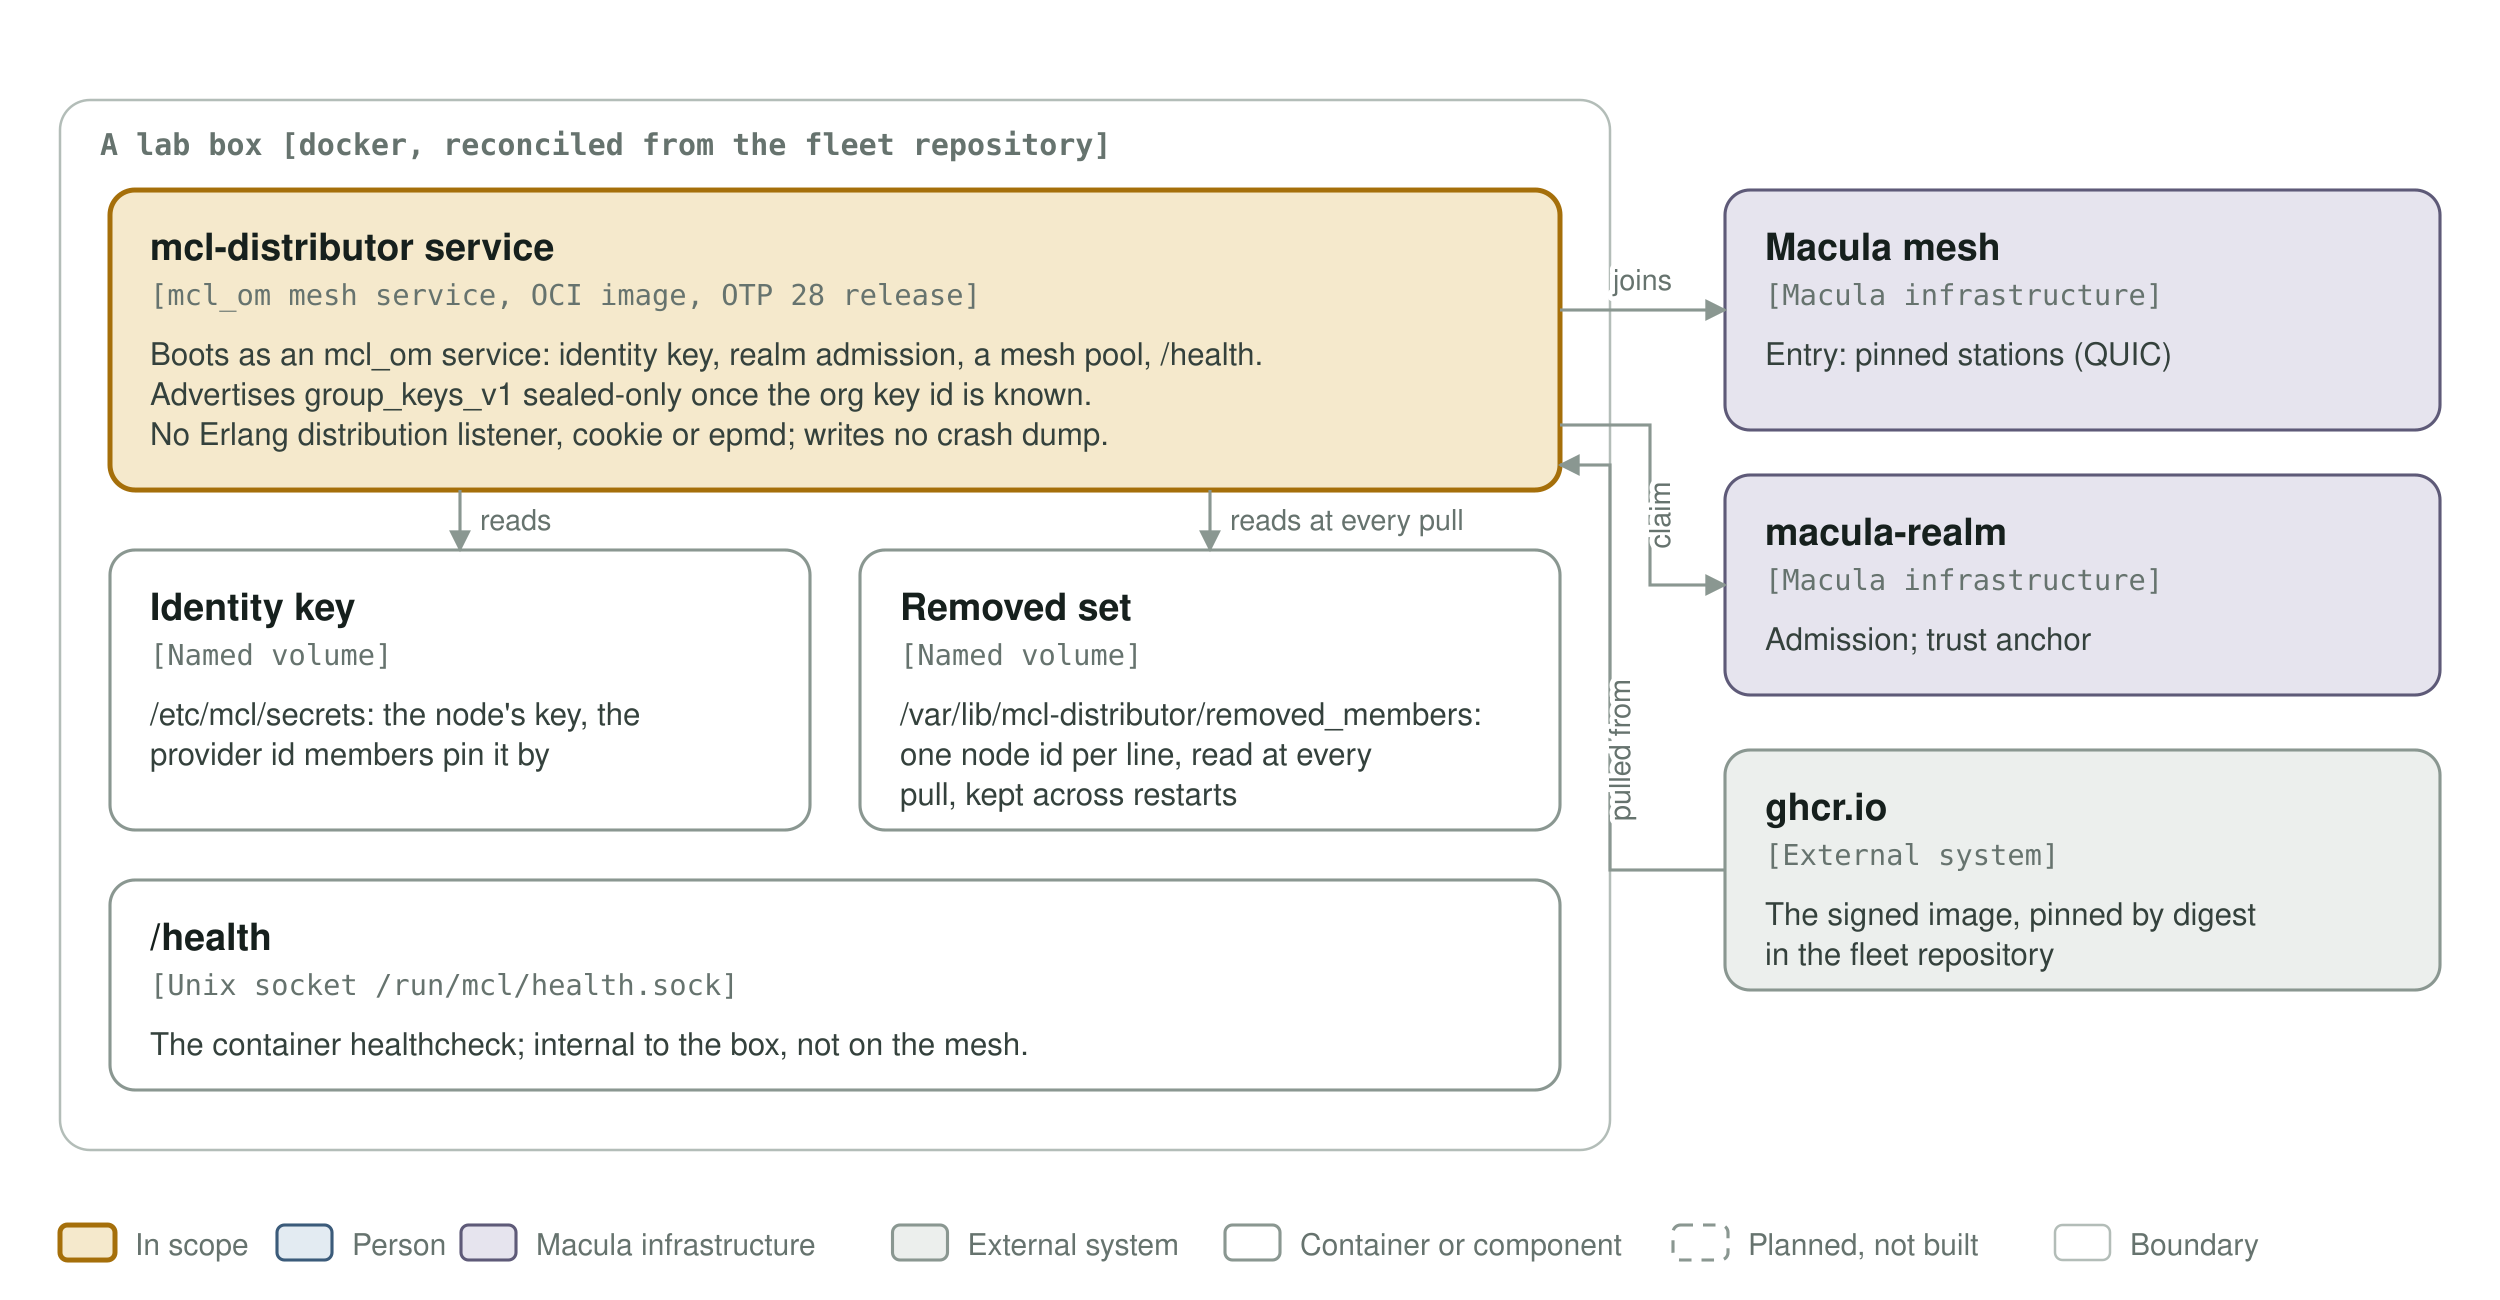
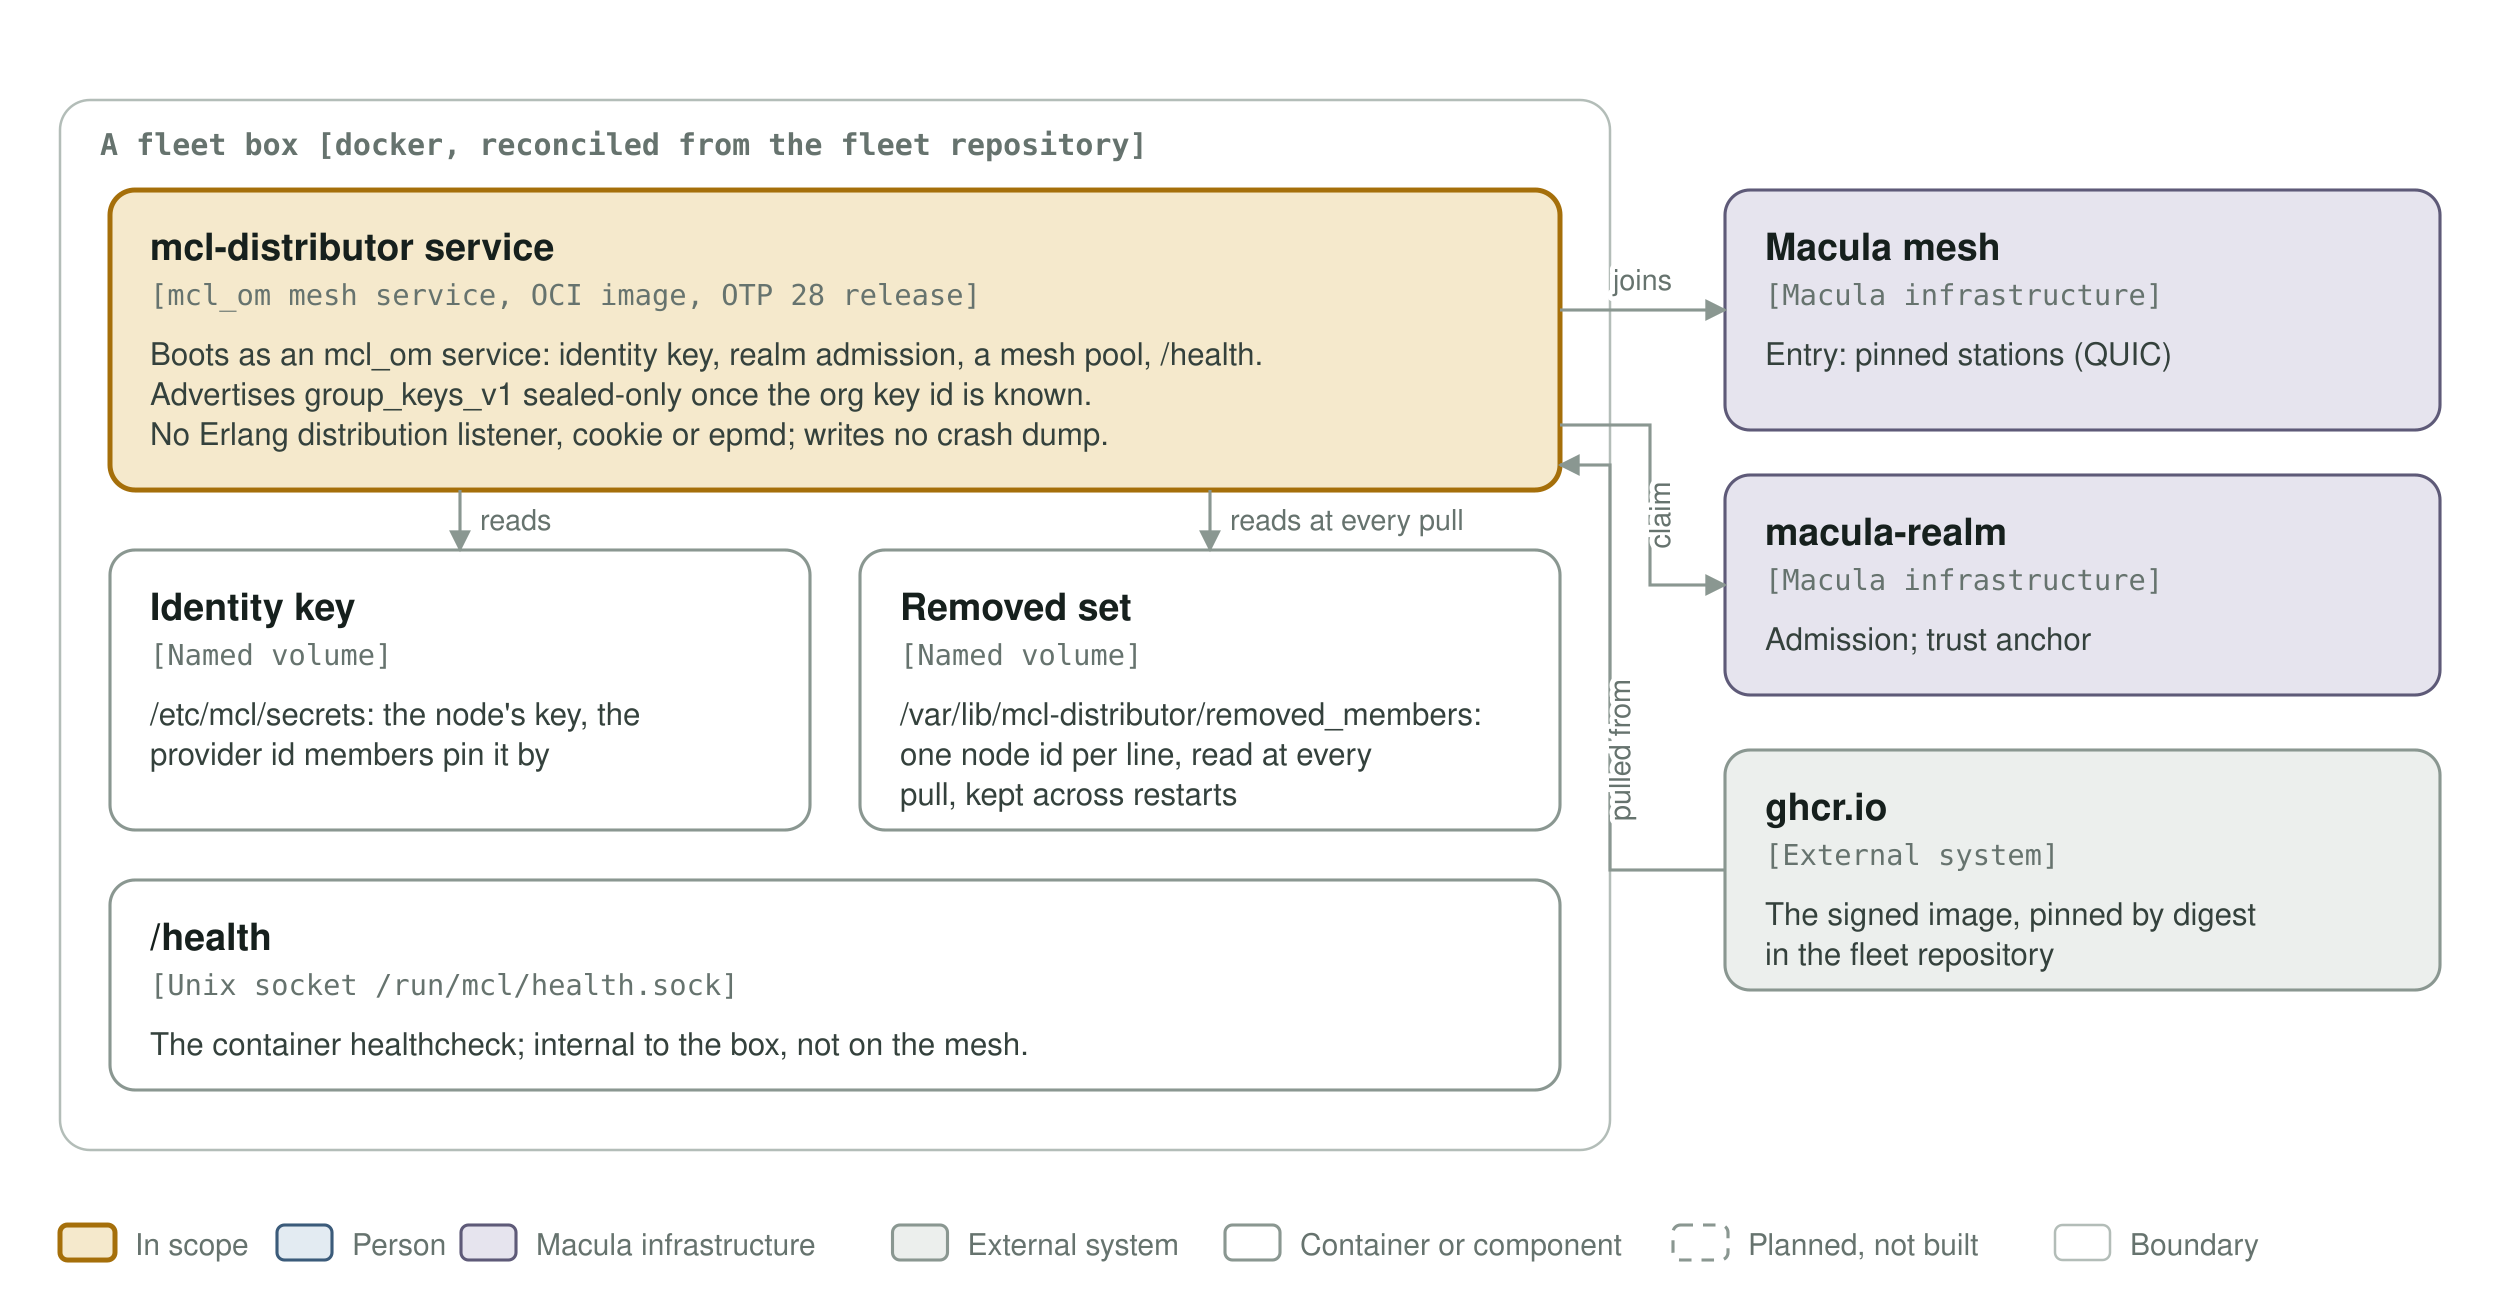
<svg xmlns="http://www.w3.org/2000/svg" viewBox="0 0 1000 520" role="img" aria-label="mcl-distributor containers">
  <style>
.t-name { font-family: "Atkinson Hyperlegible", "Segoe UI", system-ui, -apple-system, Helvetica, Arial, sans-serif; font-size: 15px; font-weight: 700; }
.t-desc { font-family: "Atkinson Hyperlegible", "Segoe UI", system-ui, -apple-system, Helvetica, Arial, sans-serif; font-size: 12.5px; }
.t-rel { font-family: "Atkinson Hyperlegible", "Segoe UI", system-ui, -apple-system, Helvetica, Arial, sans-serif; font-size: 11.5px; paint-order: stroke; stroke-width: 4px; stroke-linejoin: round; }
.t-code { font-family: "JetBrains Mono", ui-monospace, Menlo, Consolas, monospace; font-size: 13px; font-weight: 600; }
.t-type { font-family: "JetBrains Mono", ui-monospace, Menlo, Consolas, monospace; font-size: 11.5px; }
.t-bound { font-family: "JetBrains Mono", ui-monospace, Menlo, Consolas, monospace; font-size: 12px; font-weight: 600; }
.t-leg { font-family: "Atkinson Hyperlegible", "Segoe UI", system-ui, -apple-system, Helvetica, Arial, sans-serif; font-size: 12px; }
.edge { fill: none; stroke-width: 1.25; }
.edge-later { fill: none; stroke-width: 1.25; stroke-dasharray: 5 4; }
.bg { fill: #FFFFFF; }
.b-sys { fill: #F5E9CC; stroke: #A56F0A; stroke-width: 2; }
.b-per { fill: #E3EBF2; stroke: #3B5B7A; stroke-width: 1.25; }
.b-mac { fill: #E6E4EE; stroke: #5E5A78; stroke-width: 1.25; }
.b-ext { fill: #ECEFED; stroke: #8A9791; stroke-width: 1.25; }
.b-cmp { fill: #FFFFFF; stroke: #8A9791; stroke-width: 1.25; }
.b-later { fill: none; stroke: #8A9791; stroke-width: 1.25; stroke-dasharray: 5 4; }
.bound { fill: none; stroke: #B3BDB8; stroke-width: 1; }
.head { fill: #3B5B7A; }
.t-name, .t-code { fill: #16201D; }
.t-type, .t-bound, .t-leg { fill: #66736E; }
.t-desc { fill: #34413C; }
.t-rel { fill: #66736E; stroke: #FFFFFF; }
.edge, .edge-later { stroke: #8A9791; }
.arrowhead { fill: #8A9791; }
@media (prefers-color-scheme: dark) {
.bg { fill: #171F1C; }
.b-sys { fill: #3A2E13; stroke: #E3AA3C; }
.b-per { fill: #1D2A36; stroke: #8EB4D8; }
.b-mac { fill: #26243A; stroke: #A9A4C8; }
.b-ext { fill: #1C2421; stroke: #7D8B85; }
.b-cmp { fill: #171F1C; stroke: #7D8B85; }
.b-later { stroke: #7D8B85; }
.bound { stroke: #4A5752; }
.head { fill: #8EB4D8; }
.t-name, .t-code { fill: #E6ECE9; }
.t-type, .t-bound, .t-leg { fill: #93A09A; }
.t-desc { fill: #C3CDC8; }
.t-rel { fill: #93A09A; stroke: #171F1C; }
.edge, .edge-later { stroke: #7D8B85; }
.arrowhead { fill: #7D8B85; }
}
</style>
  <defs>
    <marker id="a" viewBox="0 0 10 10" refX="9" refY="5" markerWidth="7" markerHeight="7" orient="auto-start-reverse">
      <path class="arrowhead" d="M0 0L10 5L0 10z" />
    </marker>
  </defs>
  <rect class="bg" x="0" y="0" width="1000" height="520" />
  <rect class="bound" x="24" y="40" width="620" height="420" rx="12" />
-   <text class="t-bound" x="40" y="62">A lab box [docker, reconciled from the fleet repository]</text>
+   <text class="t-bound" x="40" y="62">A fleet box [docker, reconciled from the fleet repository]</text>
  <rect class="b-sys" x="44" y="76" width="580" height="120" rx="10" />
  <text class="t-name" x="60" y="104">mcl-distributor service</text>
  <text class="t-type" x="60" y="122">[mcl_om mesh service, OCI image, OTP 28 release]</text>
  <text class="t-desc" x="60" y="146">Boots as an mcl_om service: identity key, realm admission, a mesh pool, /health.</text>
  <text class="t-desc" x="60" y="162">Advertises group_keys_v1 sealed-only once the org key id is known.</text>
  <text class="t-desc" x="60" y="178">No Erlang distribution listener, cookie or epmd; writes no crash dump.</text>
  <rect class="b-cmp" x="44" y="220" width="280" height="112" rx="10" />
  <text class="t-name" x="60" y="248">Identity key</text>
  <text class="t-type" x="60" y="266">[Named volume]</text>
  <text class="t-desc" x="60" y="290">/etc/mcl/secrets: the node's key, the</text>
  <text class="t-desc" x="60" y="306">provider id members pin it by</text>
  <rect class="b-cmp" x="344" y="220" width="280" height="112" rx="10" />
  <text class="t-name" x="360" y="248">Removed set</text>
  <text class="t-type" x="360" y="266">[Named volume]</text>
  <text class="t-desc" x="360" y="290">/var/lib/mcl-distributor/removed_members:</text>
  <text class="t-desc" x="360" y="306">one node id per line, read at every</text>
  <text class="t-desc" x="360" y="322">pull, kept across restarts</text>
  <rect class="b-cmp" x="44" y="352" width="580" height="84" rx="10" />
  <text class="t-name" x="60" y="380">/health</text>
  <text class="t-type" x="60" y="398">[Unix socket /run/mcl/health.sock]</text>
  <text class="t-desc" x="60" y="422">The container healthcheck; internal to the box, not on the mesh.</text>
  <rect class="b-mac" x="690" y="76" width="286" height="96" rx="10" />
  <text class="t-name" x="706" y="104">Macula mesh</text>
  <text class="t-type" x="706" y="122">[Macula infrastructure]</text>
  <text class="t-desc" x="706" y="146">Entry: pinned stations (QUIC)</text>
  <rect class="b-mac" x="690" y="190" width="286" height="88" rx="10" />
  <text class="t-name" x="706" y="218">macula-realm</text>
  <text class="t-type" x="706" y="236">[Macula infrastructure]</text>
  <text class="t-desc" x="706" y="260">Admission; trust anchor</text>
  <rect class="b-ext" x="690" y="300" width="286" height="96" rx="10" />
  <text class="t-name" x="706" y="328">ghcr.io</text>
  <text class="t-type" x="706" y="346">[External system]</text>
  <text class="t-desc" x="706" y="370">The signed image, pinned by digest</text>
  <text class="t-desc" x="706" y="386">in the fleet repository</text>
  <path class="edge" d="M624 124H690" marker-end="url(#a)" />
  <text class="t-rel" x="657" y="116" text-anchor="middle">joins</text>
  <path class="edge" d="M624 170H660V234H690" marker-end="url(#a)" />
  <text class="t-rel" x="668" y="206" text-anchor="middle" transform="rotate(-90 668 206)">claim</text>
  <path class="edge" d="M690 348H644V186H624" marker-end="url(#a)" />
  <text class="t-rel" x="652" y="300" text-anchor="middle" transform="rotate(-90 652 300)">pulled from</text>
  <path class="edge" d="M184 196V220" marker-end="url(#a)" />
  <text class="t-rel" x="192" y="212">reads</text>
  <path class="edge" d="M484 196V220" marker-end="url(#a)" />
  <text class="t-rel" x="492" y="212">reads at every pull</text>
  <rect class="b-sys" x="24" y="490" width="22" height="14" rx="3" />
  <text class="t-leg" x="54" y="502">In scope</text>
  <rect class="b-per" x="110.8" y="490" width="22" height="14" rx="3" />
  <text class="t-leg" x="140.8" y="502">Person</text>
  <rect class="b-mac" x="184.4" y="490" width="22" height="14" rx="3" />
  <text class="t-leg" x="214.4" y="502">Macula infrastructure</text>
  <rect class="b-ext" x="357.0" y="490" width="22" height="14" rx="3" />
  <text class="t-leg" x="387.0" y="502">External system</text>
  <rect class="b-cmp" x="490.0" y="490" width="22" height="14" rx="3" />
  <text class="t-leg" x="520.0" y="502">Container or component</text>
  <rect class="b-later" x="669.2" y="490" width="22" height="14" rx="3" />
  <text class="t-leg" x="699.2" y="502">Planned, not built</text>
  <rect class="bound" x="822.0" y="490" width="22" height="14" rx="3" />
  <text class="t-leg" x="852.0" y="502">Boundary</text>
</svg>
